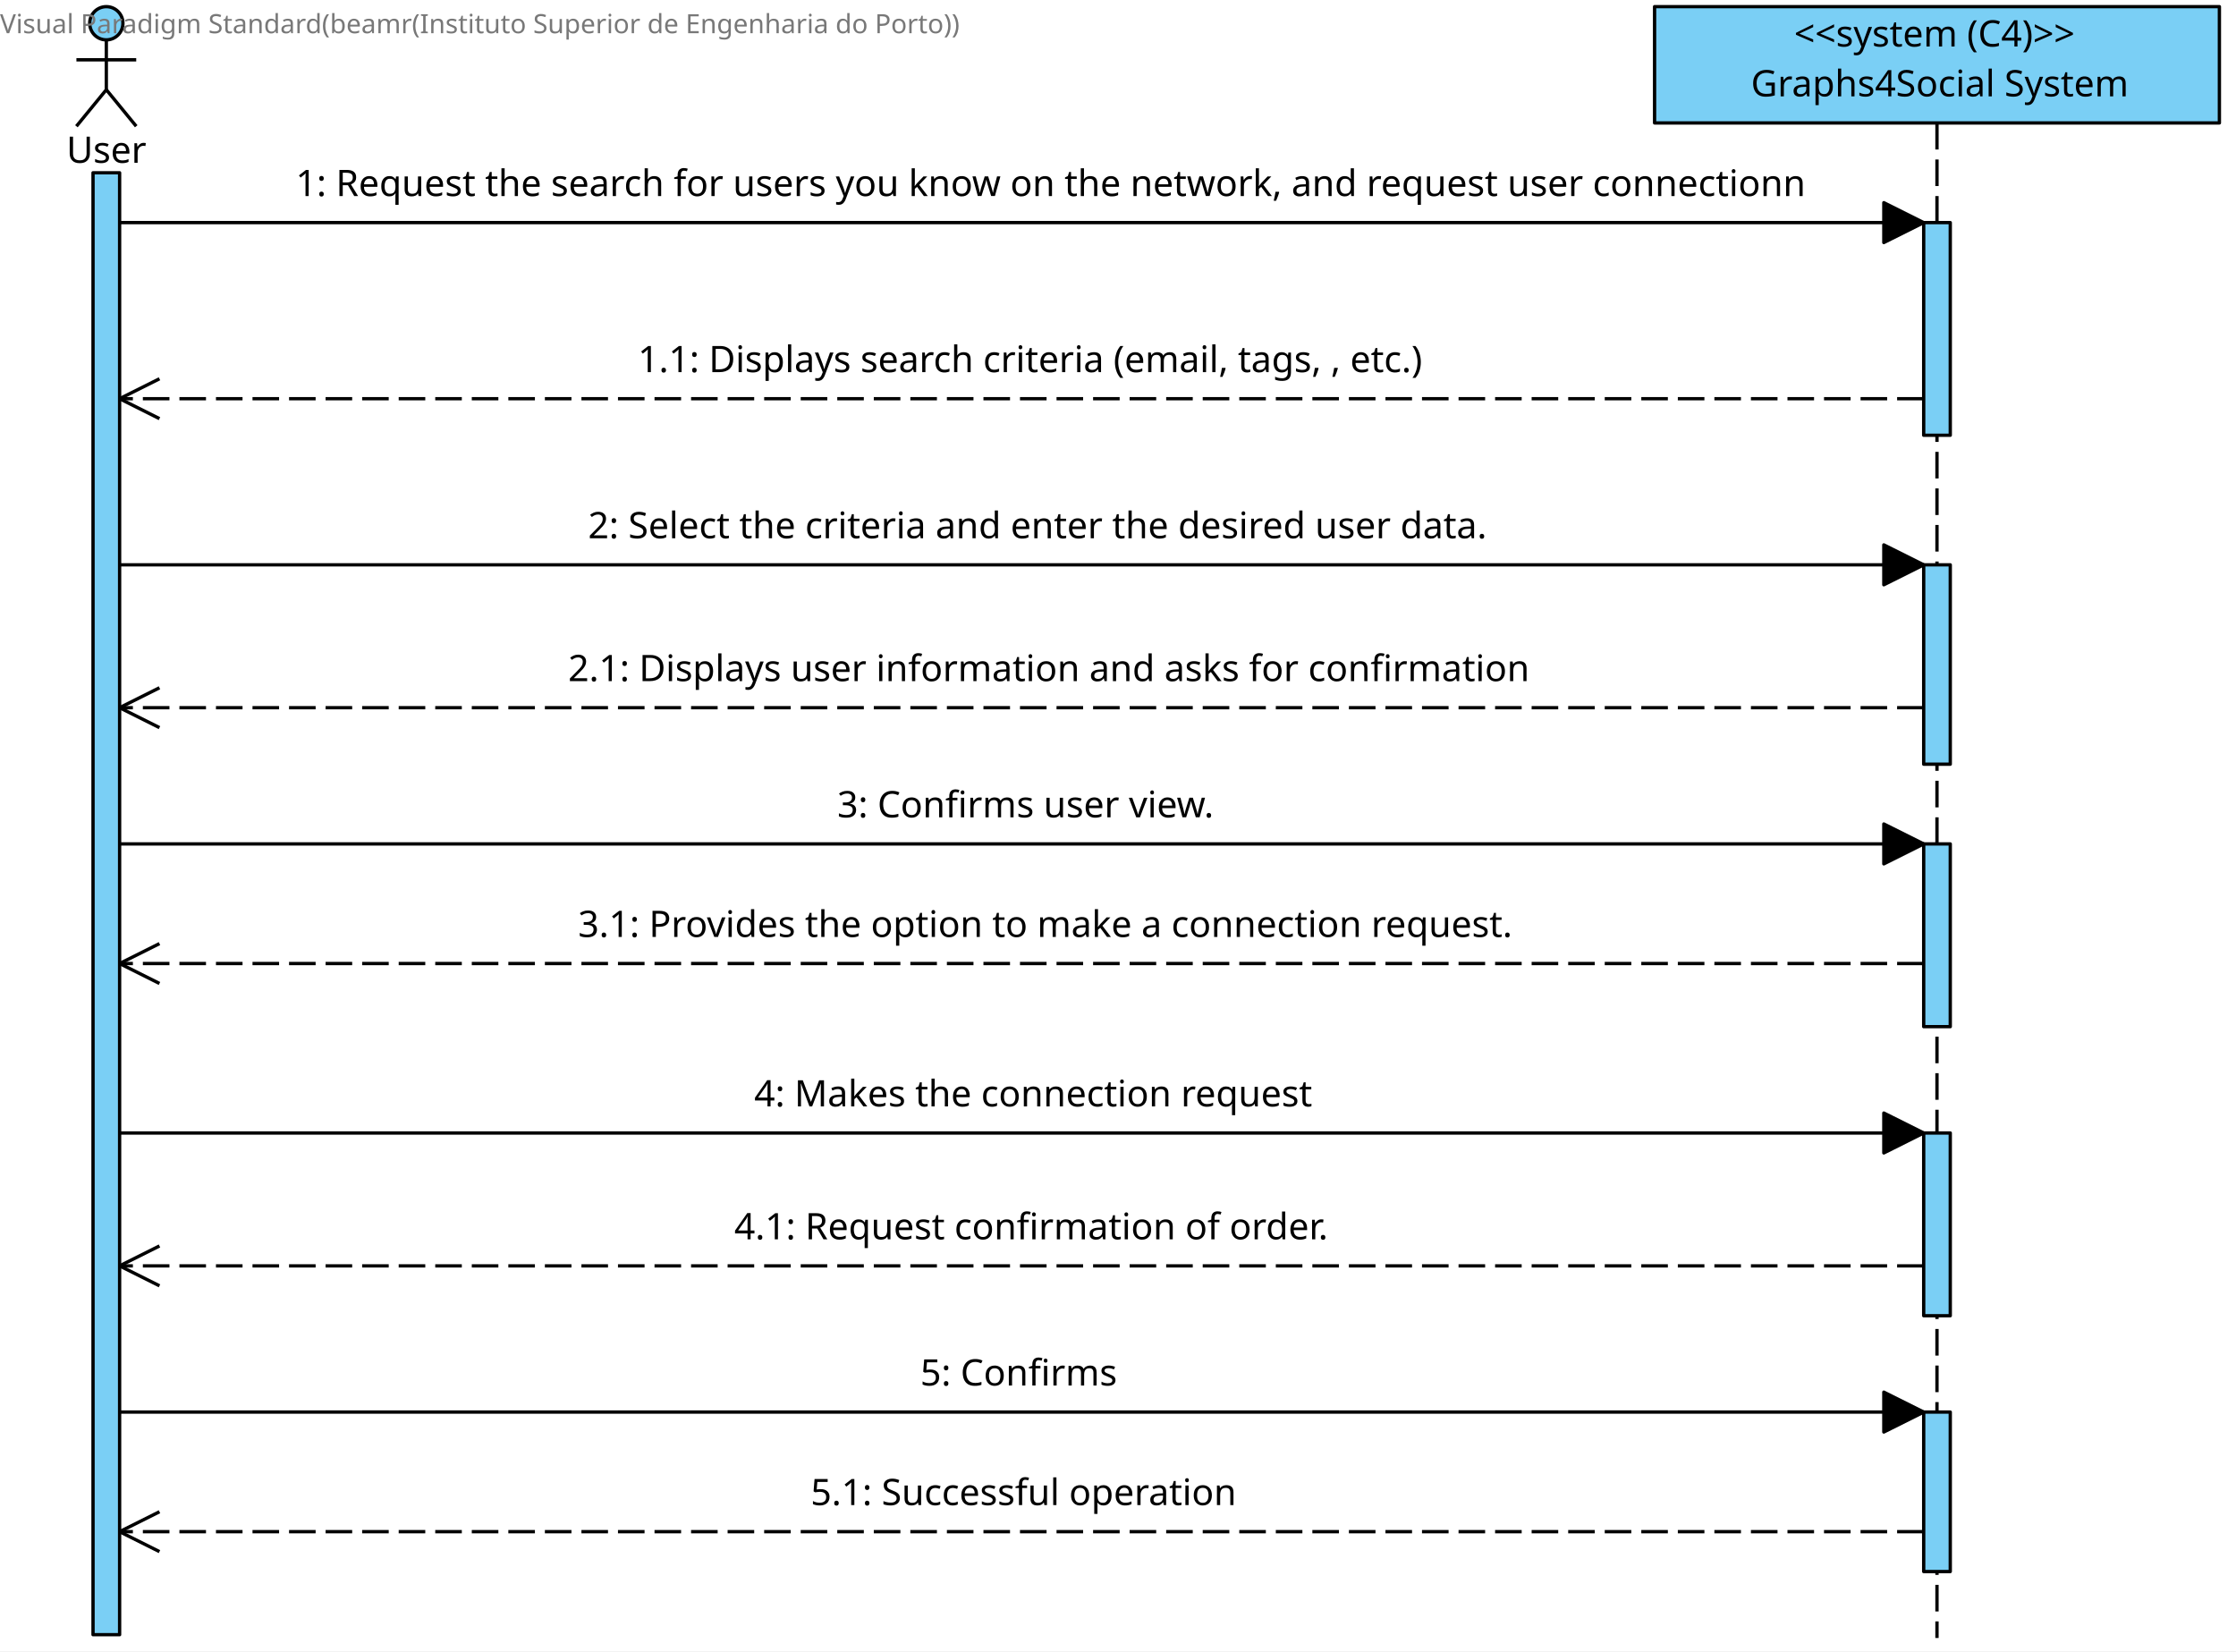
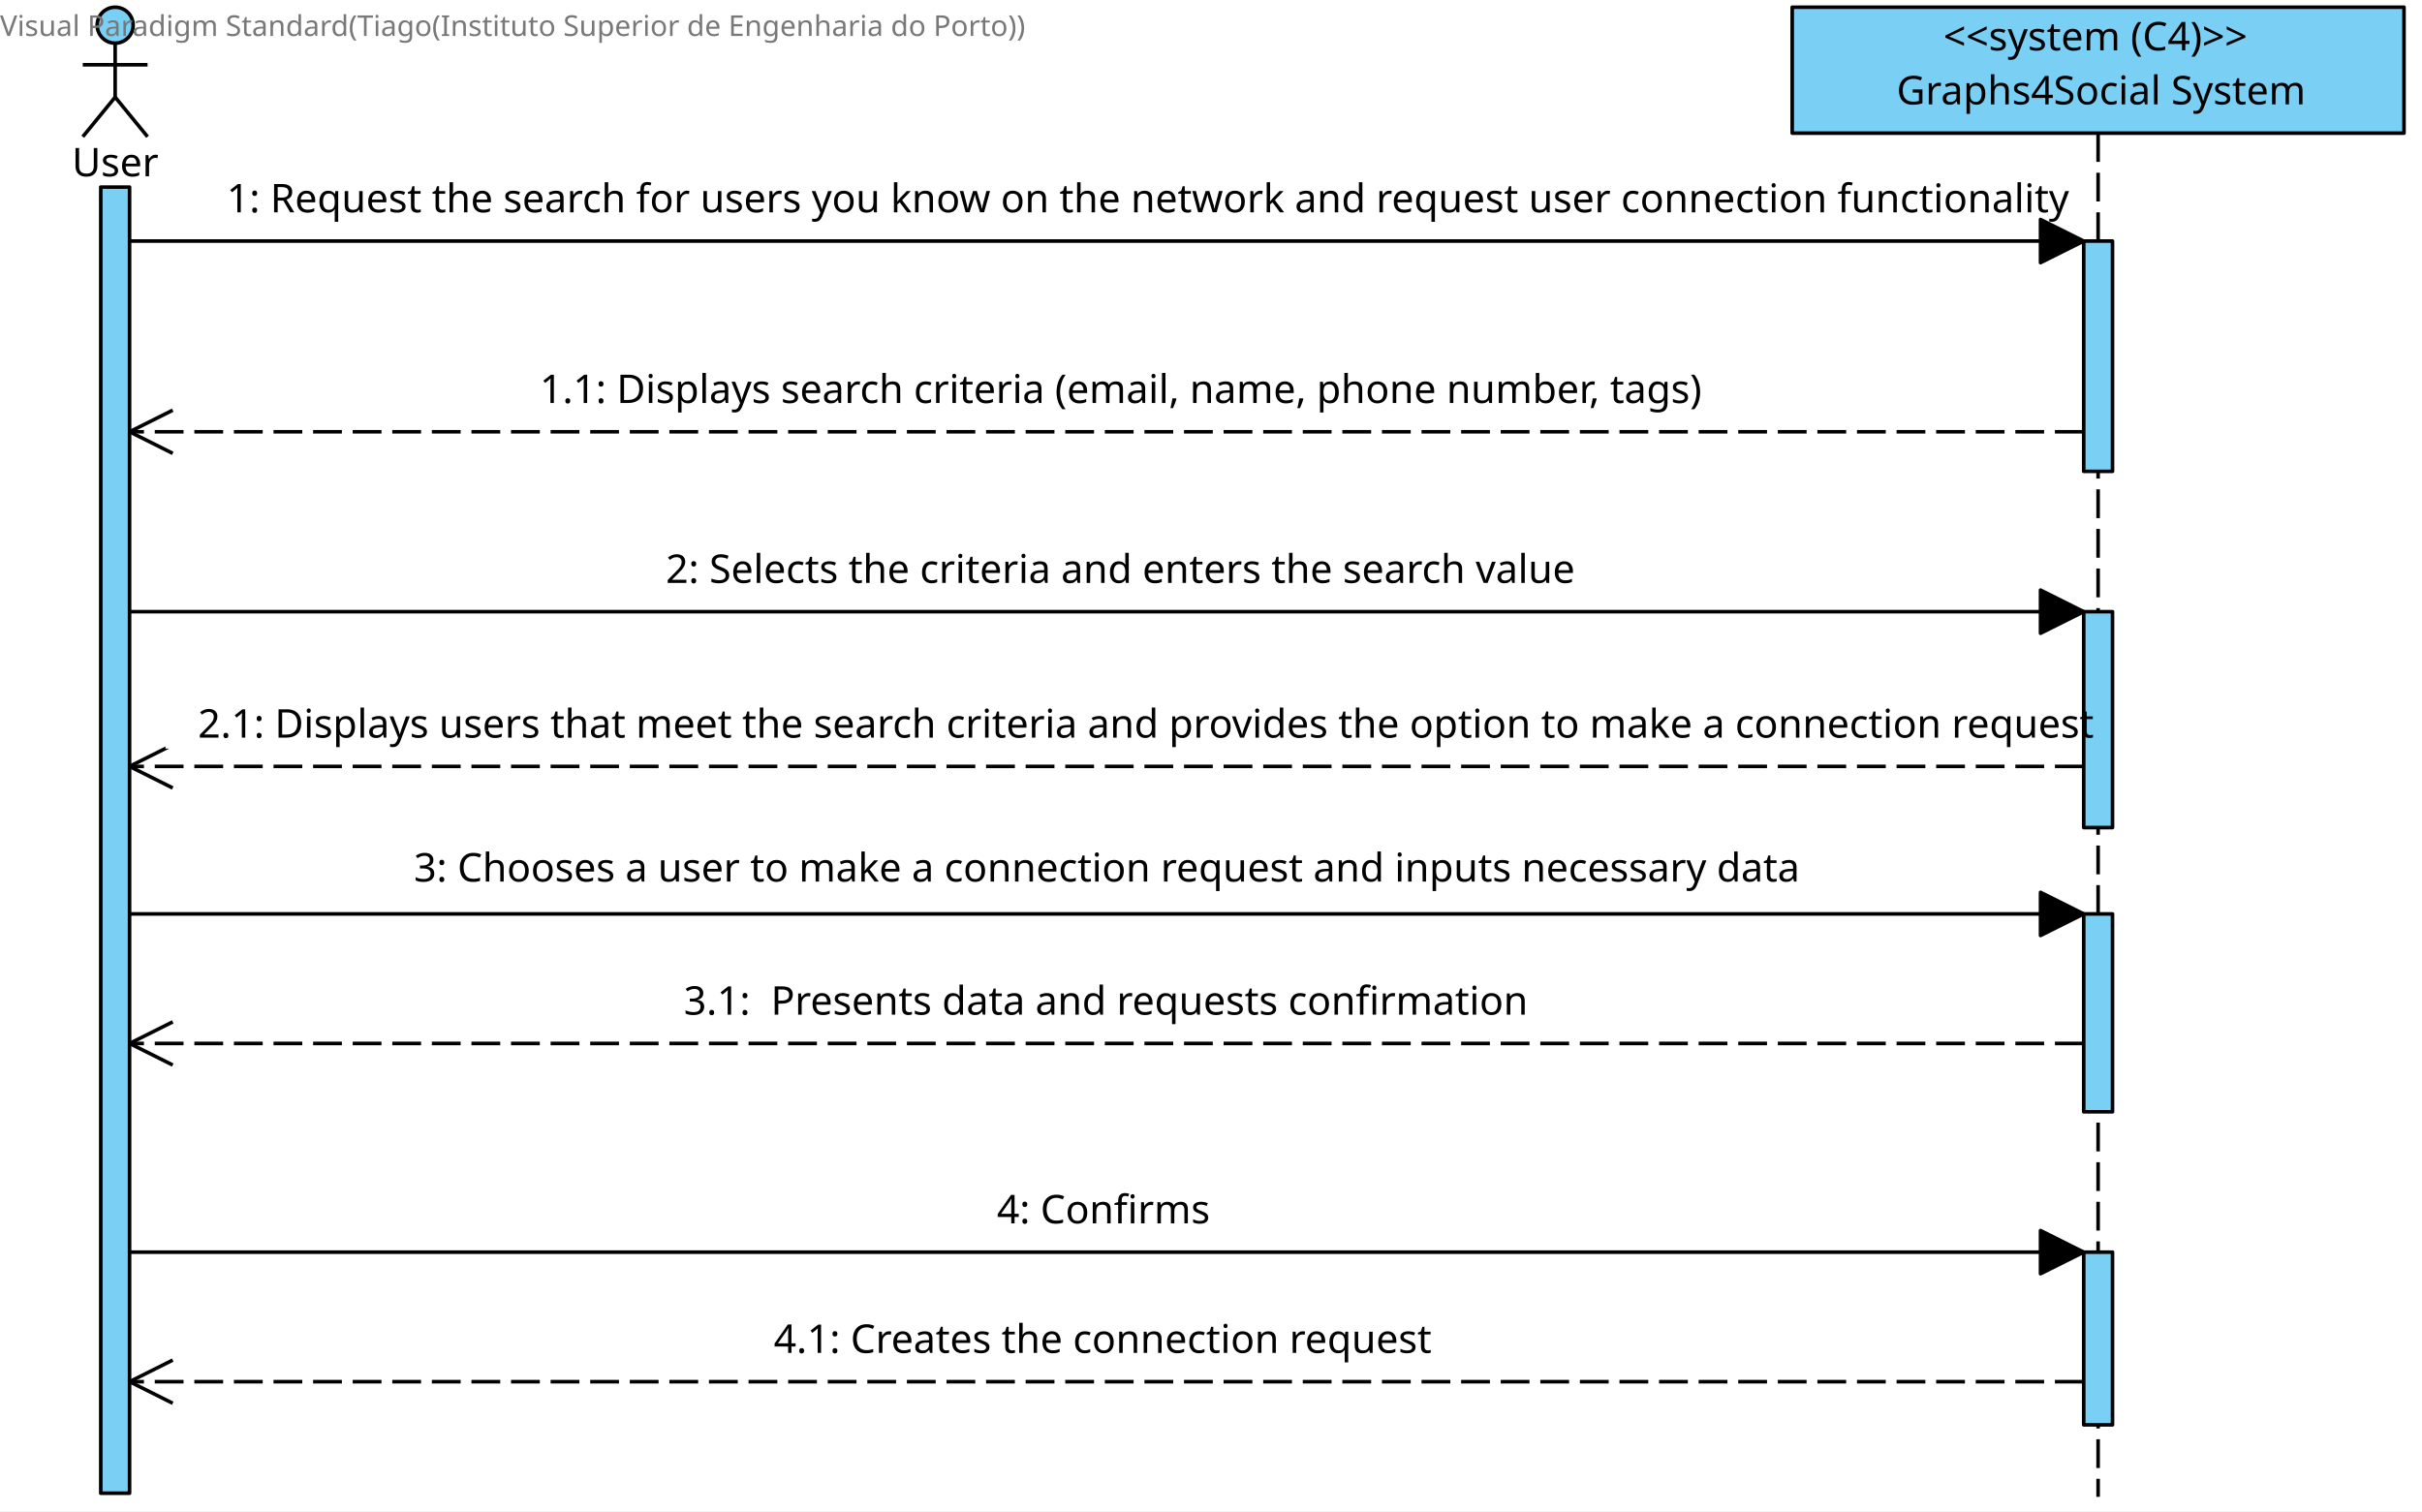
- <svg xmlns="http://www.w3.org/2000/svg" fill-opacity="0" color-rendering="auto" color-interpolation="auto" text-rendering="auto" stroke="rgb(0,0,0)" stroke-linecap="square" width="673" stroke-miterlimit="10" shape-rendering="auto" stroke-opacity="0" fill="rgb(0,0,0)" stroke-dasharray="none" font-weight="normal" stroke-width="1" height="497" font-family="'Dialog'" font-style="normal" stroke-linejoin="miter" font-size="12px" stroke-dashoffset="0" image-rendering="auto">
+ <svg xmlns="http://www.w3.org/2000/svg" fill-opacity="0" color-rendering="auto" color-interpolation="auto" text-rendering="auto" stroke="rgb(0,0,0)" stroke-linecap="square" width="673" stroke-miterlimit="10" shape-rendering="auto" stroke-opacity="0" fill="rgb(0,0,0)" stroke-dasharray="none" font-weight="normal" stroke-width="1" height="420" font-family="'Dialog'" font-style="normal" stroke-linejoin="miter" font-size="12px" stroke-dashoffset="0" image-rendering="auto">
  <defs id="genericDefs" />
  <g>
    <defs id="defs1">
      <clipPath clipPathUnits="userSpaceOnUse" id="clipPath1">
-         <path d="M-7 -7 L71 -7 L71 502 L-7 502 L-7 -7 Z" />
+         <path d="M-7 -7 L71 -7 L71 425 L-7 425 L-7 -7 Z" />
      </clipPath>
      <clipPath clipPathUnits="userSpaceOnUse" id="clipPath2">
-         <path d="M-7 -7 L182 -7 L182 502 L-7 502 L-7 -7 Z" />
+         <path d="M-7 -7 L182 -7 L182 425 L-7 425 L-7 -7 Z" />
      </clipPath>
      <clipPath clipPathUnits="userSpaceOnUse" id="clipPath3">
        <path d="M-7 -7 L19 -7 L19 75 L-7 75 L-7 -7 Z" />
      </clipPath>
      <clipPath clipPathUnits="userSpaceOnUse" id="clipPath4">
        <path d="M-7 -7 L19 -7 L19 71 L-7 71 L-7 -7 Z" />
      </clipPath>
      <clipPath clipPathUnits="userSpaceOnUse" id="clipPath5">
        <path d="M-7 -7 L19 -7 L19 66 L-7 66 L-7 -7 Z" />
      </clipPath>
      <clipPath clipPathUnits="userSpaceOnUse" id="clipPath6">
        <path d="M-7 -7 L19 -7 L19 59 L-7 59 L-7 -7 Z" />
      </clipPath>
      <clipPath clipPathUnits="userSpaceOnUse" id="clipPath7">
        <path d="M-44 -15 L88 -15 L88 30 L-44 30 L-44 -15 Z" />
      </clipPath>
      <clipPath clipPathUnits="userSpaceOnUse" id="clipPath8">
        <path d="M-171 -30 L342 -30 L342 60 L-171 60 L-171 -30 Z" />
      </clipPath>
      <clipPath clipPathUnits="userSpaceOnUse" id="clipPath9">
        <path d="M0 0 L647 0 L647 104 L0 104 L0 0 Z" />
      </clipPath>
      <clipPath clipPathUnits="userSpaceOnUse" id="clipPath10">
-         <path d="M68 20 L68 35 L24 35 L24 20 ZM544 30 L544 45 L94 45 L94 30 ZM445 83 L445 98 L196 98 L196 83 ZM0 0 L0 104 L647 104 L647 15 L512 15 L512 0 Z" />
+         <path d="M68 20 L68 30 L570 30 L570 45 L68 45 L68 35 L24 35 L24 20 ZM485 83 L485 98 L155 98 L155 83 ZM0 0 L0 104 L647 104 L647 15 L512 15 L512 0 Z" />
      </clipPath>
      <clipPath clipPathUnits="userSpaceOnUse" id="clipPath11">
-         <path d="M445 30 L445 45 L196 45 L196 30 ZM459 80 L459 95 L182 95 L182 80 ZM0 0 L0 104 L647 104 L647 0 Z" />
+         <path d="M485 30 L485 45 L155 45 L155 30 ZM451 80 L451 95 L189 95 L189 80 ZM0 0 L0 104 L647 104 L647 0 Z" />
      </clipPath>
      <clipPath clipPathUnits="userSpaceOnUse" id="clipPath12">
-         <path d="M459 30 L459 45 L182 45 L182 30 ZM466 73 L466 88 L175 88 L175 73 ZM0 0 L0 104 L647 104 L647 0 Z" />
+         <path d="M451 30 L451 45 L189 45 L189 30 ZM578 73 L578 88 L60 88 L60 73 ZM0 0 L0 104 L647 104 L647 0 Z" />
      </clipPath>
      <clipPath clipPathUnits="userSpaceOnUse" id="clipPath13">
-         <path d="M466 30 L466 45 L175 45 L175 30 ZM385 71 L385 86 L256 86 L256 71 ZM0 0 L0 104 L647 104 L647 0 L459 0 L459 2 L182 2 L182 0 Z" />
+         <path d="M578 30 L578 45 L60 45 L60 30 ZM509 70 L509 85 L120 85 L120 70 ZM0 0 L0 104 L647 104 L647 0 L451 0 L451 2 L189 2 L189 0 Z" />
      </clipPath>
      <clipPath clipPathUnits="userSpaceOnUse" id="clipPath14">
-         <path d="M385 30 L385 45 L256 45 L256 30 ZM464 66 L464 81 L178 81 L178 66 ZM0 0 L0 104 L647 104 L647 0 L466 0 L466 4 L175 4 L175 0 Z" />
+         <path d="M509 29 L509 44 L120 44 L120 29 ZM436 66 L436 81 L194 81 L194 66 ZM0 0 L0 104 L647 104 L647 0 L578 0 L578 4 L60 4 L60 0 Z" />
      </clipPath>
      <clipPath clipPathUnits="userSpaceOnUse" id="clipPath15">
-         <path d="M464 30 L464 45 L178 45 L178 30 ZM410 81 L410 96 L231 96 L231 81 ZM0 0 L0 104 L647 104 L647 0 L385 0 L385 9 L256 9 L256 0 Z" />
+         <path d="M436 30 L436 45 L194 45 L194 30 ZM359 88 L359 103 L282 103 L282 88 ZM0 0 L0 104 L647 104 L647 0 L509 0 L509 8 L120 8 L120 0 Z" />
      </clipPath>
      <clipPath clipPathUnits="userSpaceOnUse" id="clipPath16">
-         <path d="M410 30 L410 45 L231 45 L231 30 ZM416 70 L416 85 L226 85 L226 70 ZM0 0 L0 104 L647 104 L647 0 Z" />
+         <path d="M359 30 L359 45 L282 45 L282 30 ZM415 66 L415 81 L220 81 L220 66 ZM0 0 L0 104 L647 104 L647 0 Z" />
      </clipPath>
      <clipPath clipPathUnits="userSpaceOnUse" id="clipPath17">
-         <path d="M416 30 L416 45 L226 45 L226 30 ZM359 74 L359 89 L282 89 L282 74 ZM0 0 L0 104 L647 104 L647 0 L410 0 L410 5 L231 5 L231 0 Z" />
+         <path d="M415 30 L415 45 L220 45 L220 30 ZM0 0 L0 104 L647 104 L647 0 L359 0 L359 9 L282 9 L282 0 Z" />
      </clipPath>
      <clipPath clipPathUnits="userSpaceOnUse" id="clipPath18">
-         <path d="M359 30 L359 45 L282 45 L282 30 ZM392 66 L392 81 L248 81 L248 66 ZM0 0 L0 104 L647 104 L647 0 L416 0 L416 1 L226 1 L226 0 Z" />
+         <path d="M-195 -15 L390 -15 L390 30 L-195 30 L-195 -15 Z" />
      </clipPath>
      <clipPath clipPathUnits="userSpaceOnUse" id="clipPath19">
-         <path d="M392 30 L392 45 L248 45 L248 30 ZM0 0 L0 104 L647 104 L647 0 L359 0 L359 9 L282 9 L282 0 Z" />
+         <path d="M-77 -15 L154 -15 L154 30 L-77 30 L-77 -15 Z" />
      </clipPath>
      <clipPath clipPathUnits="userSpaceOnUse" id="clipPath20">
-         <path d="M-144 -15 L288 -15 L288 30 L-144 30 L-144 -15 Z" />
+         <path d="M-242 -15 L484 -15 L484 30 L-242 30 L-242 -15 Z" />
      </clipPath>
      <clipPath clipPathUnits="userSpaceOnUse" id="clipPath21">
-         <path d="M-77 -15 L154 -15 L154 30 L-77 30 L-77 -15 Z" />
+         <path d="M-389 -15 L778 -15 L778 30 L-389 30 L-389 -15 Z" />
      </clipPath>
      <clipPath clipPathUnits="userSpaceOnUse" id="clipPath22">
-         <path d="M-190 -15 L380 -15 L380 30 L-190 30 L-190 -15 Z" />
+         <path d="M-518 -15 L1036 -15 L1036 30 L-518 30 L-518 -15 Z" />
      </clipPath>
      <clipPath clipPathUnits="userSpaceOnUse" id="clipPath23">
-         <path d="M-179 -15 L358 -15 L358 30 L-179 30 L-179 -15 Z" />
+         <path d="M-262 -15 L524 -15 L524 30 L-262 30 L-262 -15 Z" />
      </clipPath>
      <clipPath clipPathUnits="userSpaceOnUse" id="clipPath24">
-         <path d="M-286 -15 L572 -15 L572 30 L-286 30 L-286 -15 Z" />
+         <path d="M-330 -15 L660 -15 L660 30 L-330 30 L-330 -15 Z" />
      </clipPath>
      <clipPath clipPathUnits="userSpaceOnUse" id="clipPath25">
-         <path d="M-129 -15 L258 -15 L258 30 L-129 30 L-129 -15 Z" />
-       </clipPath>
-       <clipPath clipPathUnits="userSpaceOnUse" id="clipPath26">
-         <path d="M-291 -15 L582 -15 L582 30 L-291 30 L-291 -15 Z" />
-       </clipPath>
-       <clipPath clipPathUnits="userSpaceOnUse" id="clipPath27">
-         <path d="M-277 -15 L554 -15 L554 30 L-277 30 L-277 -15 Z" />
-       </clipPath>
-       <clipPath clipPathUnits="userSpaceOnUse" id="clipPath28">
-         <path d="M-249 -15 L498 -15 L498 30 L-249 30 L-249 -15 Z" />
-       </clipPath>
-       <clipPath clipPathUnits="userSpaceOnUse" id="clipPath29">
-         <path d="M-450 -15 L900 -15 L900 30 L-450 30 L-450 -15 Z" />
+         <path d="M-502 -15 L1004 -15 L1004 30 L-502 30 L-502 -15 Z" />
      </clipPath>
    </defs>
    <g fill="white" text-rendering="geometricPrecision" fill-opacity="1" stroke-opacity="1" stroke="white">
-       <rect x="0" width="673" height="497" y="0" stroke="none" />
+       <rect x="0" width="673" height="420" y="0" stroke="none" />
    </g>
    <g font-size="11px" transform="translate(2,2)" fill-opacity="1" fill="rgb(122,207,245)" text-rendering="geometricPrecision" image-rendering="optimizeQuality" font-family="sans-serif" stroke="rgb(122,207,245)" stroke-opacity="1">
      <circle r="5" clip-path="url(#clipPath1)" cx="30" cy="5" stroke="none" />
-       <rect x="26" width="8" height="440" y="50" clip-path="url(#clipPath1)" stroke="none" />
+       <rect x="26" width="8" height="363" y="50" clip-path="url(#clipPath1)" stroke="none" />
    </g>
    <g stroke-linecap="butt" font-size="11px" transform="translate(2,2)" fill-opacity="1" fill="black" text-rendering="geometricPrecision" image-rendering="optimizeQuality" font-family="sans-serif" stroke-linejoin="round" stroke="black" stroke-opacity="1" stroke-miterlimit="0">
      <circle fill="none" r="5" clip-path="url(#clipPath1)" cx="30" cy="5" />
-       <rect fill="none" x="26" width="8" height="440" y="50" clip-path="url(#clipPath1)" />
+       <rect fill="none" x="26" width="8" height="363" y="50" clip-path="url(#clipPath1)" />
      <line y2="25" fill="none" x1="30" clip-path="url(#clipPath1)" x2="30" y1="10" />
      <line y2="36" fill="none" x1="30" clip-path="url(#clipPath1)" x2="21" y1="25" />
      <line y2="36" fill="none" x1="30" clip-path="url(#clipPath1)" x2="39" y1="25" />
      <line y2="16" fill="none" x1="21" clip-path="url(#clipPath1)" x2="39" y1="16" />
    </g>
    <g font-size="11px" transform="translate(498,2)" fill-opacity="1" fill="rgb(122,207,245)" text-rendering="geometricPrecision" image-rendering="optimizeQuality" font-family="sans-serif" stroke="rgb(122,207,245)" stroke-opacity="1">
      <rect x="0" width="170" height="35" y="0" clip-path="url(#clipPath2)" stroke="none" />
    </g>
    <g stroke-linecap="butt" font-size="11px" transform="translate(498,2)" fill-opacity="1" fill="black" text-rendering="geometricPrecision" image-rendering="optimizeQuality" font-family="sans-serif" stroke-linejoin="round" stroke="black" stroke-opacity="1" stroke-miterlimit="0">
      <rect fill="none" x="0" width="170" height="35" y="0" clip-path="url(#clipPath2)" />
-       <line clip-path="url(#clipPath2)" fill="none" x1="85" x2="85" y1="35" y2="491" stroke-linejoin="bevel" stroke-dasharray="8,3" />
+       <line clip-path="url(#clipPath2)" fill="none" x1="85" x2="85" y1="35" y2="414" stroke-linejoin="bevel" stroke-dasharray="8,3" />
    </g>
    <g font-size="11px" transform="translate(579,67)" fill-opacity="1" fill="rgb(122,207,245)" text-rendering="geometricPrecision" image-rendering="optimizeQuality" font-family="sans-serif" stroke="rgb(122,207,245)" stroke-opacity="1">
      <rect x="0" width="8" height="64" y="0" clip-path="url(#clipPath3)" stroke="none" />
    </g>
    <g stroke-linecap="butt" font-size="11px" transform="translate(579,67)" fill-opacity="1" fill="black" text-rendering="geometricPrecision" image-rendering="optimizeQuality" font-family="sans-serif" stroke-linejoin="round" stroke="black" stroke-opacity="1" stroke-miterlimit="0">
      <rect fill="none" x="0" width="8" height="64" y="0" clip-path="url(#clipPath3)" />
    </g>
    <g font-size="11px" transform="translate(579,170)" fill-opacity="1" fill="rgb(122,207,245)" text-rendering="geometricPrecision" image-rendering="optimizeQuality" font-family="sans-serif" stroke="rgb(122,207,245)" stroke-opacity="1">
      <rect x="0" width="8" height="60" y="0" clip-path="url(#clipPath4)" stroke="none" />
    </g>
    <g stroke-linecap="butt" font-size="11px" transform="translate(579,170)" fill-opacity="1" fill="black" text-rendering="geometricPrecision" image-rendering="optimizeQuality" font-family="sans-serif" stroke-linejoin="round" stroke="black" stroke-opacity="1" stroke-miterlimit="0">
      <rect fill="none" x="0" width="8" height="60" y="0" clip-path="url(#clipPath4)" />
    </g>
    <g font-size="11px" transform="translate(579,254)" fill-opacity="1" fill="rgb(122,207,245)" text-rendering="geometricPrecision" image-rendering="optimizeQuality" font-family="sans-serif" stroke="rgb(122,207,245)" stroke-opacity="1">
      <rect x="0" width="8" height="55" y="0" clip-path="url(#clipPath5)" stroke="none" />
    </g>
    <g stroke-linecap="butt" font-size="11px" transform="translate(579,254)" fill-opacity="1" fill="black" text-rendering="geometricPrecision" image-rendering="optimizeQuality" font-family="sans-serif" stroke-linejoin="round" stroke="black" stroke-opacity="1" stroke-miterlimit="0">
      <rect fill="none" x="0" width="8" height="55" y="0" clip-path="url(#clipPath5)" />
    </g>
-     <g font-size="11px" transform="translate(579,341)" fill-opacity="1" fill="rgb(122,207,245)" text-rendering="geometricPrecision" image-rendering="optimizeQuality" font-family="sans-serif" stroke="rgb(122,207,245)" stroke-opacity="1">
-       <rect x="0" width="8" height="55" y="0" clip-path="url(#clipPath5)" stroke="none" />
-     </g>
-     <g stroke-linecap="butt" font-size="11px" transform="translate(579,341)" fill-opacity="1" fill="black" text-rendering="geometricPrecision" image-rendering="optimizeQuality" font-family="sans-serif" stroke-linejoin="round" stroke="black" stroke-opacity="1" stroke-miterlimit="0">
-       <rect fill="none" x="0" width="8" height="55" y="0" clip-path="url(#clipPath5)" />
-     </g>
-     <g font-size="11px" transform="translate(579,425)" fill-opacity="1" fill="rgb(122,207,245)" text-rendering="geometricPrecision" image-rendering="optimizeQuality" font-family="sans-serif" stroke="rgb(122,207,245)" stroke-opacity="1">
+     <g font-size="11px" transform="translate(579,348)" fill-opacity="1" fill="rgb(122,207,245)" text-rendering="geometricPrecision" image-rendering="optimizeQuality" font-family="sans-serif" stroke="rgb(122,207,245)" stroke-opacity="1">
      <rect x="0" width="8" height="48" y="0" clip-path="url(#clipPath6)" stroke="none" />
    </g>
-     <g stroke-linecap="butt" font-size="11px" transform="translate(579,425)" fill-opacity="1" fill="black" text-rendering="geometricPrecision" image-rendering="optimizeQuality" font-family="sans-serif" stroke-linejoin="round" stroke="black" stroke-opacity="1" stroke-miterlimit="0">
+     <g stroke-linecap="butt" font-size="11px" transform="translate(579,348)" fill-opacity="1" fill="black" text-rendering="geometricPrecision" image-rendering="optimizeQuality" font-family="sans-serif" stroke-linejoin="round" stroke="black" stroke-opacity="1" stroke-miterlimit="0">
      <rect fill="none" x="0" width="8" height="48" y="0" clip-path="url(#clipPath6)" />
    </g>
    <g font-size="11px" transform="translate(10,37)" fill-opacity="1" fill="black" text-rendering="geometricPrecision" image-rendering="optimizeQuality" font-family="sans-serif" stroke="black" stroke-opacity="1">
      <text x="10" xml:space="preserve" y="12" clip-path="url(#clipPath7)" stroke="none">User</text>
    </g>
    <g font-size="11px" transform="translate(498,2)" fill-opacity="1" fill="black" text-rendering="geometricPrecision" image-rendering="optimizeQuality" font-family="sans-serif" stroke="black" stroke-opacity="1">
      <text x="42" xml:space="preserve" y="12" clip-path="url(#clipPath8)" stroke="none">&lt;&lt;system (C4)&gt;&gt;</text>
      <text x="29" xml:space="preserve" y="27" clip-path="url(#clipPath8)" stroke="none">Graphs4Social System</text>
    </g>
    <g stroke-linecap="butt" font-size="11px" transform="translate(-14,17)" fill-opacity="1" fill="black" text-rendering="geometricPrecision" image-rendering="optimizeQuality" font-family="sans-serif" stroke-linejoin="round" stroke="black" stroke-opacity="1">
      <line y2="50" fill="none" x1="50" clip-path="url(#clipPath10)" x2="593" y1="50" />
      <polygon points=" 593 50 581 44 581 56" clip-path="url(#clipPath10)" stroke="none" />
      <polygon fill="none" points=" 593 50 581 44 581 56" clip-path="url(#clipPath10)" />
    </g>
    <g fill-opacity="1" text-rendering="geometricPrecision" stroke="black" stroke-linecap="butt" transform="translate(-14,70)" stroke-miterlimit="0" stroke-opacity="1" fill="black" stroke-dasharray="8,3" font-family="sans-serif" stroke-linejoin="round" font-size="11px" image-rendering="optimizeQuality">
      <line y2="50" fill="none" x1="593" clip-path="url(#clipPath11)" x2="50" y1="50" />
      <line clip-path="url(#clipPath11)" fill="none" x1="50" x2="62" y1="50" y2="56" stroke-dasharray="none" stroke-miterlimit="10" />
      <line clip-path="url(#clipPath11)" fill="none" x1="50" x2="62" y1="50" y2="44" stroke-dasharray="none" stroke-miterlimit="10" />
    </g>
    <g stroke-linecap="butt" font-size="11px" transform="translate(-14,120)" fill-opacity="1" fill="black" text-rendering="geometricPrecision" image-rendering="optimizeQuality" font-family="sans-serif" stroke-linejoin="round" stroke="black" stroke-opacity="1">
      <line y2="50" fill="none" x1="50" clip-path="url(#clipPath12)" x2="593" y1="50" />
      <polygon points=" 593 50 581 44 581 56" clip-path="url(#clipPath12)" stroke="none" />
      <polygon fill="none" points=" 593 50 581 44 581 56" clip-path="url(#clipPath12)" />
    </g>
    <g fill-opacity="1" text-rendering="geometricPrecision" stroke="black" stroke-linecap="butt" transform="translate(-14,163)" stroke-miterlimit="0" stroke-opacity="1" fill="black" stroke-dasharray="8,3" font-family="sans-serif" stroke-linejoin="round" font-size="11px" image-rendering="optimizeQuality">
      <line y2="50" fill="none" x1="593" clip-path="url(#clipPath13)" x2="50" y1="50" />
      <line clip-path="url(#clipPath13)" fill="none" x1="50" x2="62" y1="50" y2="56" stroke-dasharray="none" stroke-miterlimit="10" />
      <line clip-path="url(#clipPath13)" fill="none" x1="50" x2="62" y1="50" y2="44" stroke-dasharray="none" stroke-miterlimit="10" />
    </g>
    <g stroke-linecap="butt" font-size="11px" transform="translate(-14,204)" fill-opacity="1" fill="black" text-rendering="geometricPrecision" image-rendering="optimizeQuality" font-family="sans-serif" stroke-linejoin="round" stroke="black" stroke-opacity="1">
      <line y2="50" fill="none" x1="50" clip-path="url(#clipPath14)" x2="593" y1="50" />
      <polygon points=" 593 50 581 44 581 56" clip-path="url(#clipPath14)" stroke="none" />
      <polygon fill="none" points=" 593 50 581 44 581 56" clip-path="url(#clipPath14)" />
    </g>
    <g fill-opacity="1" text-rendering="geometricPrecision" stroke="black" stroke-linecap="butt" transform="translate(-14,240)" stroke-miterlimit="0" stroke-opacity="1" fill="black" stroke-dasharray="8,3" font-family="sans-serif" stroke-linejoin="round" font-size="11px" image-rendering="optimizeQuality">
      <line y2="50" fill="none" x1="593" clip-path="url(#clipPath15)" x2="50" y1="50" />
      <line clip-path="url(#clipPath15)" fill="none" x1="50" x2="62" y1="50" y2="56" stroke-dasharray="none" stroke-miterlimit="10" />
      <line clip-path="url(#clipPath15)" fill="none" x1="50" x2="62" y1="50" y2="44" stroke-dasharray="none" stroke-miterlimit="10" />
    </g>
-     <g stroke-linecap="butt" font-size="11px" transform="translate(-14,291)" fill-opacity="1" fill="black" text-rendering="geometricPrecision" image-rendering="optimizeQuality" font-family="sans-serif" stroke-linejoin="round" stroke="black" stroke-opacity="1">
+     <g stroke-linecap="butt" font-size="11px" transform="translate(-14,298)" fill-opacity="1" fill="black" text-rendering="geometricPrecision" image-rendering="optimizeQuality" font-family="sans-serif" stroke-linejoin="round" stroke="black" stroke-opacity="1">
      <line y2="50" fill="none" x1="50" clip-path="url(#clipPath16)" x2="593" y1="50" />
      <polygon points=" 593 50 581 44 581 56" clip-path="url(#clipPath16)" stroke="none" />
      <polygon fill="none" points=" 593 50 581 44 581 56" clip-path="url(#clipPath16)" />
    </g>
-     <g fill-opacity="1" text-rendering="geometricPrecision" stroke="black" stroke-linecap="butt" transform="translate(-14,331)" stroke-miterlimit="0" stroke-opacity="1" fill="black" stroke-dasharray="8,3" font-family="sans-serif" stroke-linejoin="round" font-size="11px" image-rendering="optimizeQuality">
+     <g fill-opacity="1" text-rendering="geometricPrecision" stroke="black" stroke-linecap="butt" transform="translate(-14,334)" stroke-miterlimit="0" stroke-opacity="1" fill="black" stroke-dasharray="8,3" font-family="sans-serif" stroke-linejoin="round" font-size="11px" image-rendering="optimizeQuality">
      <line y2="50" fill="none" x1="593" clip-path="url(#clipPath17)" x2="50" y1="50" />
      <line clip-path="url(#clipPath17)" fill="none" x1="50" x2="62" y1="50" y2="56" stroke-dasharray="none" stroke-miterlimit="10" />
      <line clip-path="url(#clipPath17)" fill="none" x1="50" x2="62" y1="50" y2="44" stroke-dasharray="none" stroke-miterlimit="10" />
    </g>
-     <g stroke-linecap="butt" font-size="11px" transform="translate(-14,375)" fill-opacity="1" fill="black" text-rendering="geometricPrecision" image-rendering="optimizeQuality" font-family="sans-serif" stroke-linejoin="round" stroke="black" stroke-opacity="1">
-       <line y2="50" fill="none" x1="50" clip-path="url(#clipPath18)" x2="593" y1="50" />
-       <polygon points=" 593 50 581 44 581 56" clip-path="url(#clipPath18)" stroke="none" />
-       <polygon fill="none" points=" 593 50 581 44 581 56" clip-path="url(#clipPath18)" />
-     </g>
-     <g fill-opacity="1" text-rendering="geometricPrecision" stroke="black" stroke-linecap="butt" transform="translate(-14,411)" stroke-miterlimit="0" stroke-opacity="1" fill="black" stroke-dasharray="8,3" font-family="sans-serif" stroke-linejoin="round" font-size="11px" image-rendering="optimizeQuality">
-       <line y2="50" fill="none" x1="593" clip-path="url(#clipPath19)" x2="50" y1="50" />
-       <line clip-path="url(#clipPath19)" fill="none" x1="50" x2="62" y1="50" y2="56" stroke-dasharray="none" stroke-miterlimit="10" />
-       <line clip-path="url(#clipPath19)" fill="none" x1="50" x2="62" y1="50" y2="44" stroke-dasharray="none" stroke-miterlimit="10" />
-     </g>
-     <g font-size="11px" transform="translate(234,441)" fill-opacity="1" fill="white" text-rendering="geometricPrecision" image-rendering="optimizeQuality" font-family="sans-serif" stroke="white" stroke-opacity="1">
-       <rect x="0" width="144" height="15" y="0" clip-path="url(#clipPath20)" stroke="none" />
-       <text fill="black" x="10" xml:space="preserve" y="12" clip-path="url(#clipPath20)" stroke="none">5.1: Successful operation</text>
-     </g>
-     <g font-size="11px" transform="translate(268,405)" fill-opacity="1" fill="white" text-rendering="geometricPrecision" image-rendering="optimizeQuality" font-family="sans-serif" stroke="white" stroke-opacity="1">
-       <rect x="0" width="77" height="15" y="0" clip-path="url(#clipPath21)" stroke="none" />
-       <text fill="black" x="9" xml:space="preserve" y="12" clip-path="url(#clipPath21)" stroke="none">5: Confirms</text>
-     </g>
-     <g font-size="11px" transform="translate(212,361)" fill-opacity="1" fill="white" text-rendering="geometricPrecision" image-rendering="optimizeQuality" font-family="sans-serif" stroke="white" stroke-opacity="1">
-       <rect x="0" width="190" height="15" y="0" clip-path="url(#clipPath22)" stroke="none" />
-       <text fill="black" x="9" xml:space="preserve" y="12" clip-path="url(#clipPath22)" stroke="none">4.1: Request confirmation of order.</text>
-     </g>
-     <g font-size="11px" transform="translate(217,321)" fill-opacity="1" fill="white" text-rendering="geometricPrecision" image-rendering="optimizeQuality" font-family="sans-serif" stroke="white" stroke-opacity="1">
-       <rect x="0" width="179" height="15" y="0" clip-path="url(#clipPath23)" stroke="none" />
-       <text fill="black" x="10" xml:space="preserve" y="12" clip-path="url(#clipPath23)" stroke="none">4: Makes the connection request</text>
-     </g>
-     <g font-size="11px" transform="translate(164,270)" fill-opacity="1" fill="white" text-rendering="geometricPrecision" image-rendering="optimizeQuality" font-family="sans-serif" stroke="white" stroke-opacity="1">
-       <rect x="0" width="286" height="15" y="0" clip-path="url(#clipPath24)" stroke="none" />
-       <text fill="black" x="10" xml:space="preserve" y="12" clip-path="url(#clipPath24)" stroke="none">3.1: Provides the option to make a connection request.</text>
-     </g>
-     <g font-size="11px" transform="translate(242,234)" fill-opacity="1" fill="white" text-rendering="geometricPrecision" image-rendering="optimizeQuality" font-family="sans-serif" stroke="white" stroke-opacity="1">
-       <rect x="0" width="129" height="15" y="0" clip-path="url(#clipPath25)" stroke="none" />
-       <text fill="black" x="10" xml:space="preserve" y="12" clip-path="url(#clipPath25)" stroke="none">3: Confirms user view.</text>
-     </g>
-     <g font-size="11px" transform="translate(161,193)" fill-opacity="1" fill="white" text-rendering="geometricPrecision" image-rendering="optimizeQuality" font-family="sans-serif" stroke="white" stroke-opacity="1">
-       <rect x="0" width="291" height="15" y="0" clip-path="url(#clipPath26)" stroke="none" />
-       <text fill="black" x="10" xml:space="preserve" y="12" clip-path="url(#clipPath26)" stroke="none">2.1: Displays user information and asks for confirmation</text>
-     </g>
-     <g font-size="11px" transform="translate(168,150)" fill-opacity="1" fill="white" text-rendering="geometricPrecision" image-rendering="optimizeQuality" font-family="sans-serif" stroke="white" stroke-opacity="1">
-       <rect x="0" width="277" height="15" y="0" clip-path="url(#clipPath27)" stroke="none" />
-       <text fill="black" x="9" xml:space="preserve" y="12" clip-path="url(#clipPath27)" stroke="none">2: Select the criteria and enter the desired user data.</text>
-     </g>
-     <g font-size="11px" transform="translate(182,100)" fill-opacity="1" fill="white" text-rendering="geometricPrecision" image-rendering="optimizeQuality" font-family="sans-serif" stroke="white" stroke-opacity="1">
-       <rect x="0" width="249" height="15" y="0" clip-path="url(#clipPath28)" stroke="none" />
-       <text fill="black" x="10" xml:space="preserve" y="12" clip-path="url(#clipPath28)" stroke="none">1.1: Displays search criteria (email, tags, , etc.)</text>
-     </g>
-     <g font-size="11px" transform="translate(80,47)" fill-opacity="1" fill="white" text-rendering="geometricPrecision" image-rendering="optimizeQuality" font-family="sans-serif" stroke="white" stroke-opacity="1">
-       <rect x="0" width="450" height="15" y="0" clip-path="url(#clipPath29)" stroke="none" />
-       <text fill="black" x="9" xml:space="preserve" y="12" clip-path="url(#clipPath29)" stroke="none">1: Request the search for users you know on the network, and request user connectionn</text>
+     <g font-size="11px" transform="translate(206,364)" fill-opacity="1" fill="white" text-rendering="geometricPrecision" image-rendering="optimizeQuality" font-family="sans-serif" stroke="white" stroke-opacity="1">
+       <rect x="0" width="195" height="15" y="0" clip-path="url(#clipPath18)" stroke="none" />
+       <text fill="black" x="9" xml:space="preserve" y="12" clip-path="url(#clipPath18)" stroke="none">4.1: Creates the connection request</text>
+     </g>
+     <g font-size="11px" transform="translate(268,328)" fill-opacity="1" fill="white" text-rendering="geometricPrecision" image-rendering="optimizeQuality" font-family="sans-serif" stroke="white" stroke-opacity="1">
+       <rect x="0" width="77" height="15" y="0" clip-path="url(#clipPath19)" stroke="none" />
+       <text fill="black" x="9" xml:space="preserve" y="12" clip-path="url(#clipPath19)" stroke="none">4: Confirms</text>
+     </g>
+     <g font-size="11px" transform="translate(180,270)" fill-opacity="1" fill="white" text-rendering="geometricPrecision" image-rendering="optimizeQuality" font-family="sans-serif" stroke="white" stroke-opacity="1">
+       <rect x="0" width="242" height="15" y="0" clip-path="url(#clipPath20)" stroke="none" />
+       <text fill="black" x="10" xml:space="preserve" y="12" clip-path="url(#clipPath20)" stroke="none">3.1:  Presents data and requests confirmation</text>
+     </g>
+     <g font-size="11px" transform="translate(106,233)" fill-opacity="1" fill="white" text-rendering="geometricPrecision" image-rendering="optimizeQuality" font-family="sans-serif" stroke="white" stroke-opacity="1">
+       <rect x="0" width="389" height="15" y="0" clip-path="url(#clipPath21)" stroke="none" />
+       <text fill="black" x="9" xml:space="preserve" y="12" clip-path="url(#clipPath21)" stroke="none">3: Chooses a user to make a connection request and inputs necessary data</text>
+     </g>
+     <g font-size="11px" transform="translate(46,193)" fill-opacity="1" fill="white" text-rendering="geometricPrecision" image-rendering="optimizeQuality" font-family="sans-serif" stroke="white" stroke-opacity="1">
+       <rect x="0" width="518" height="15" y="0" clip-path="url(#clipPath22)" stroke="none" />
+       <text fill="black" x="9" xml:space="preserve" y="12" clip-path="url(#clipPath22)" stroke="none">2.1: Displays users that meet the search criteria and provides the option to make a connection request</text>
+     </g>
+     <g font-size="11px" transform="translate(175,150)" fill-opacity="1" fill="white" text-rendering="geometricPrecision" image-rendering="optimizeQuality" font-family="sans-serif" stroke="white" stroke-opacity="1">
+       <rect x="0" width="262" height="15" y="0" clip-path="url(#clipPath23)" stroke="none" />
+       <text fill="black" x="10" xml:space="preserve" y="12" clip-path="url(#clipPath23)" stroke="none">2: Selects the criteria and enters the search value</text>
+     </g>
+     <g font-size="11px" transform="translate(141,100)" fill-opacity="1" fill="white" text-rendering="geometricPrecision" image-rendering="optimizeQuality" font-family="sans-serif" stroke="white" stroke-opacity="1">
+       <rect x="0" width="330" height="15" y="0" clip-path="url(#clipPath24)" stroke="none" />
+       <text fill="black" x="9" xml:space="preserve" y="12" clip-path="url(#clipPath24)" stroke="none">1.1: Displays search criteria (email, name, phone number, tags)</text>
+     </g>
+     <g font-size="11px" transform="translate(54,47)" fill-opacity="1" fill="white" text-rendering="geometricPrecision" image-rendering="optimizeQuality" font-family="sans-serif" stroke="white" stroke-opacity="1">
+       <rect x="0" width="502" height="15" y="0" clip-path="url(#clipPath25)" stroke="none" />
+       <text fill="black" x="9" xml:space="preserve" y="12" clip-path="url(#clipPath25)" stroke="none">1: Request the search for users you know on the network and request user connection functionality</text>
    </g>
    <g font-size="8px" fill-opacity="1" fill="rgb(120,120,120)" text-rendering="geometricPrecision" image-rendering="optimizeQuality" stroke="rgb(120,120,120)" stroke-opacity="1">
-       <text x="0" xml:space="preserve" y="10" stroke="none">Visual Paradigm Standard(beamr(Instituto Superior de Engenharia do Porto))</text>
+       <text x="0" xml:space="preserve" y="10" stroke="none">Visual Paradigm Standard(Tiago(Instituto Superior de Engenharia do Porto))</text>
    </g>
  </g>
</svg>
